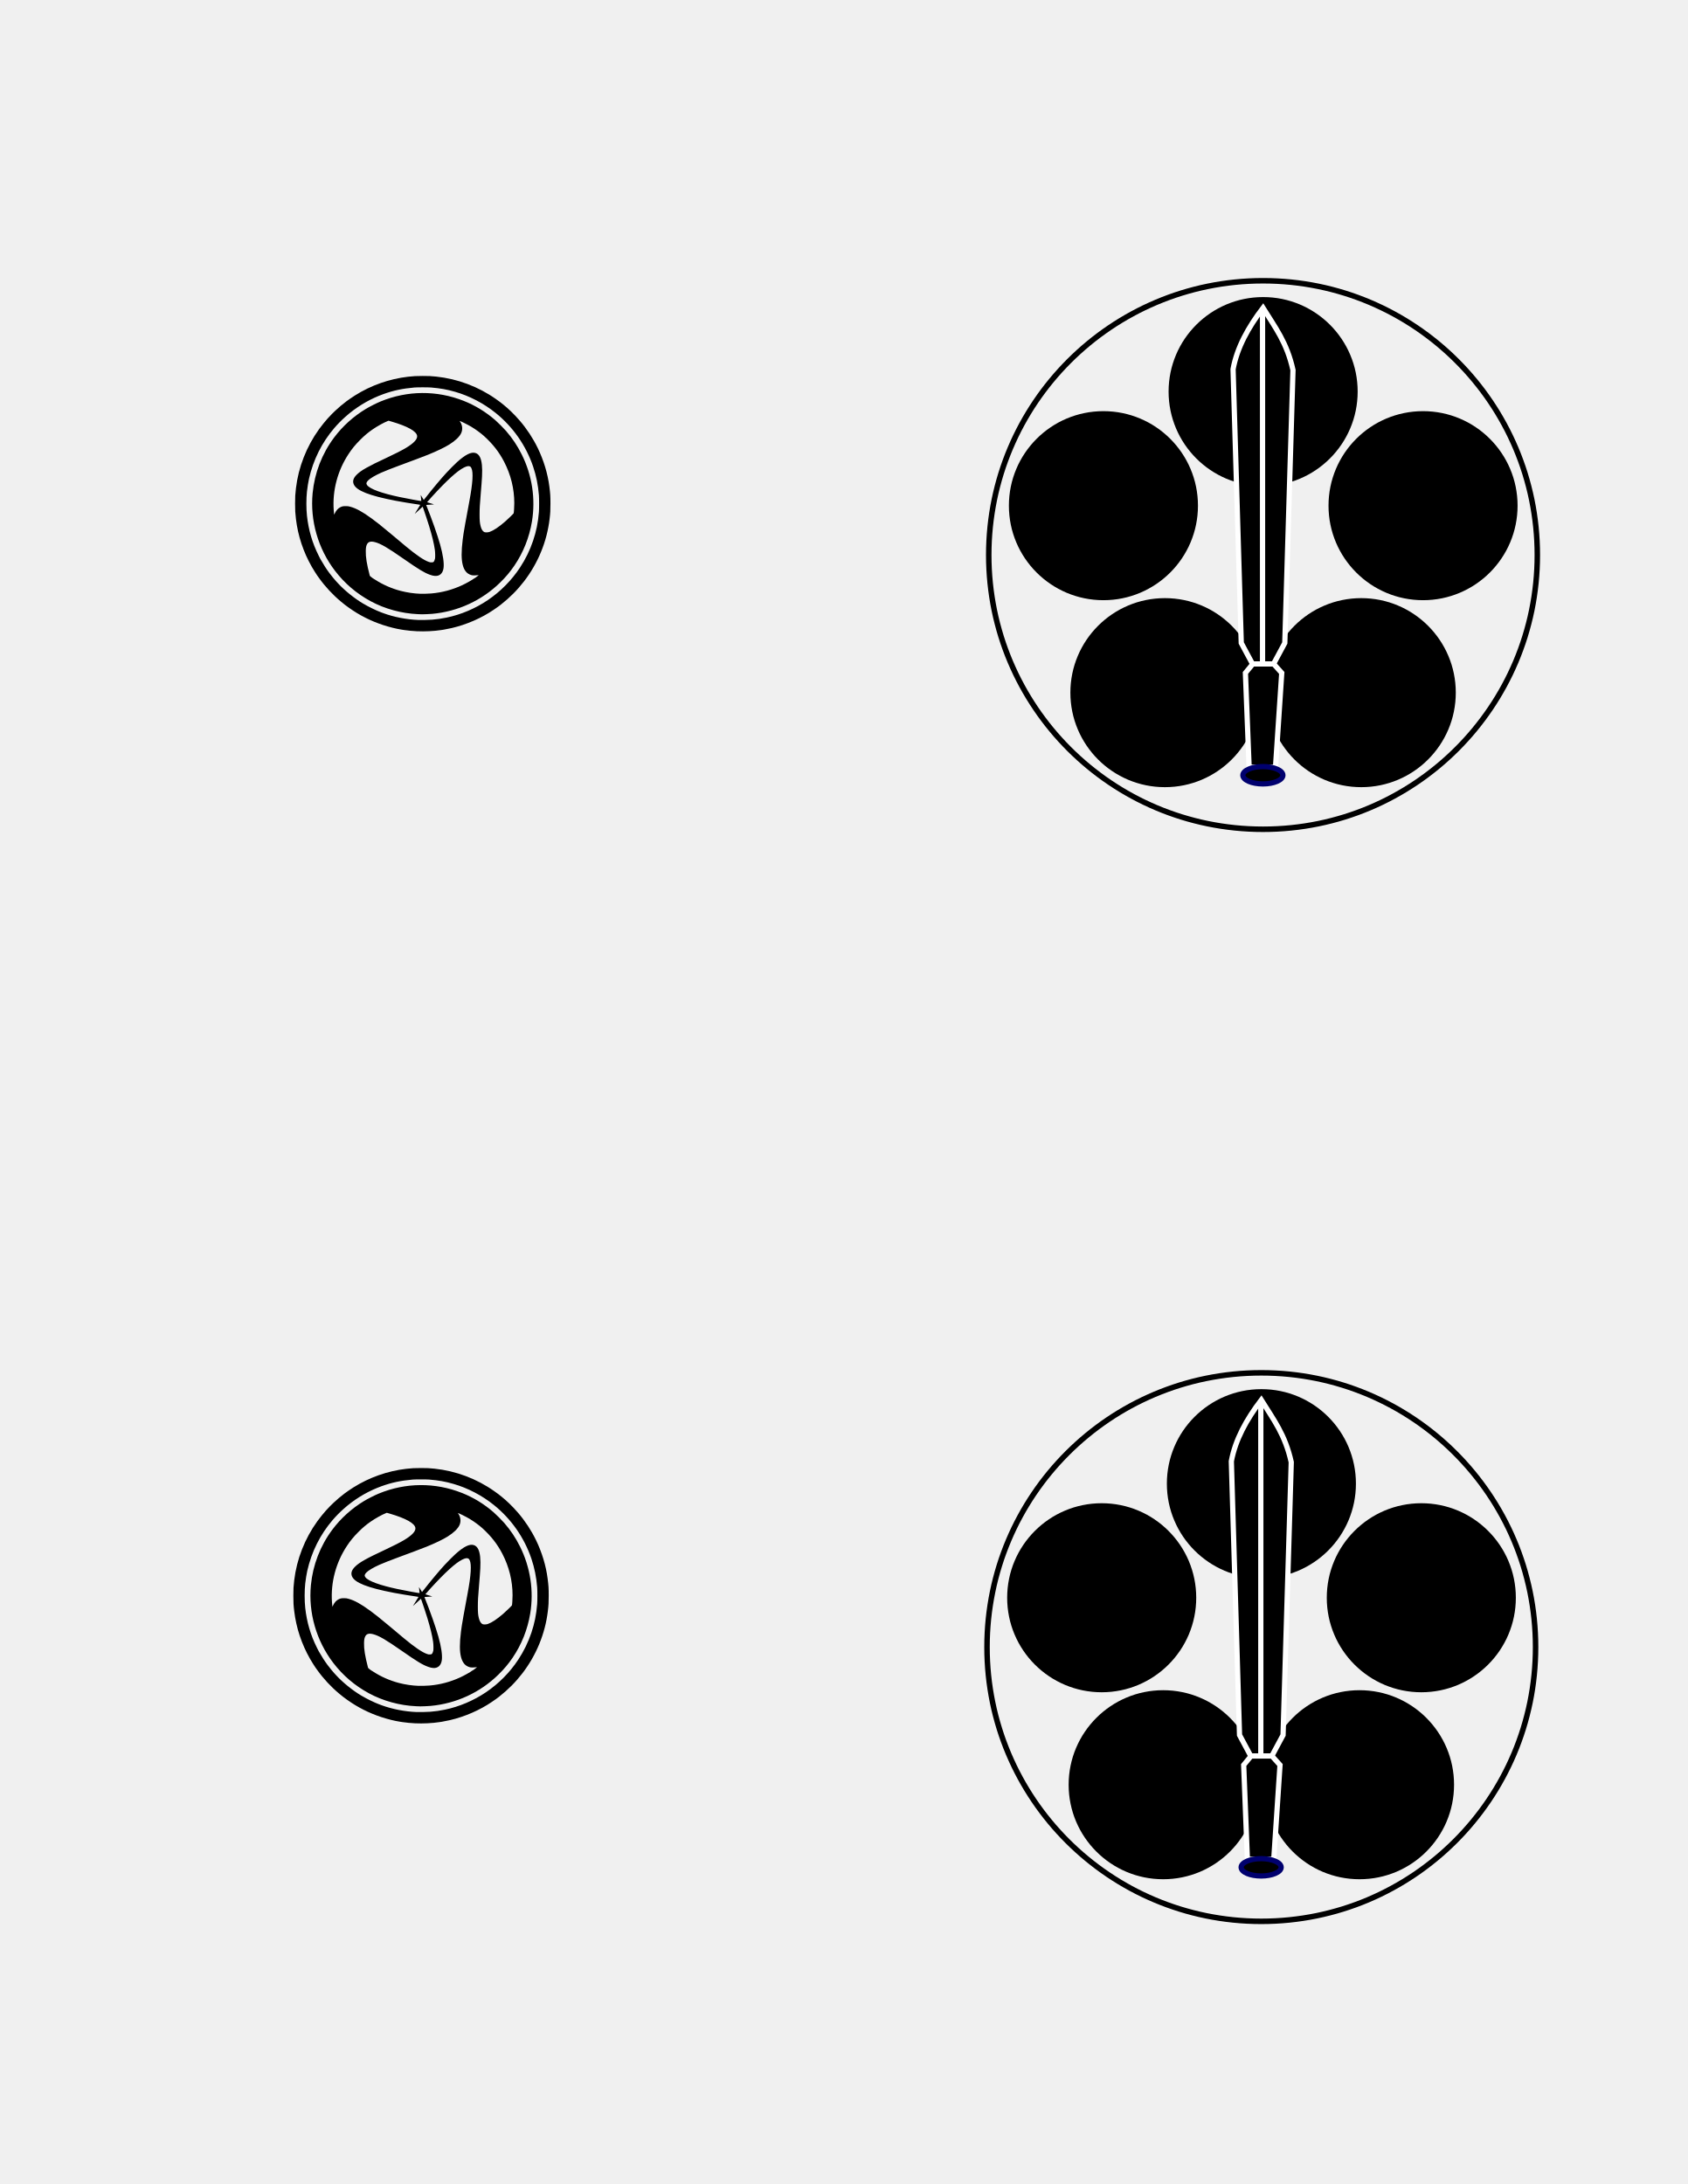
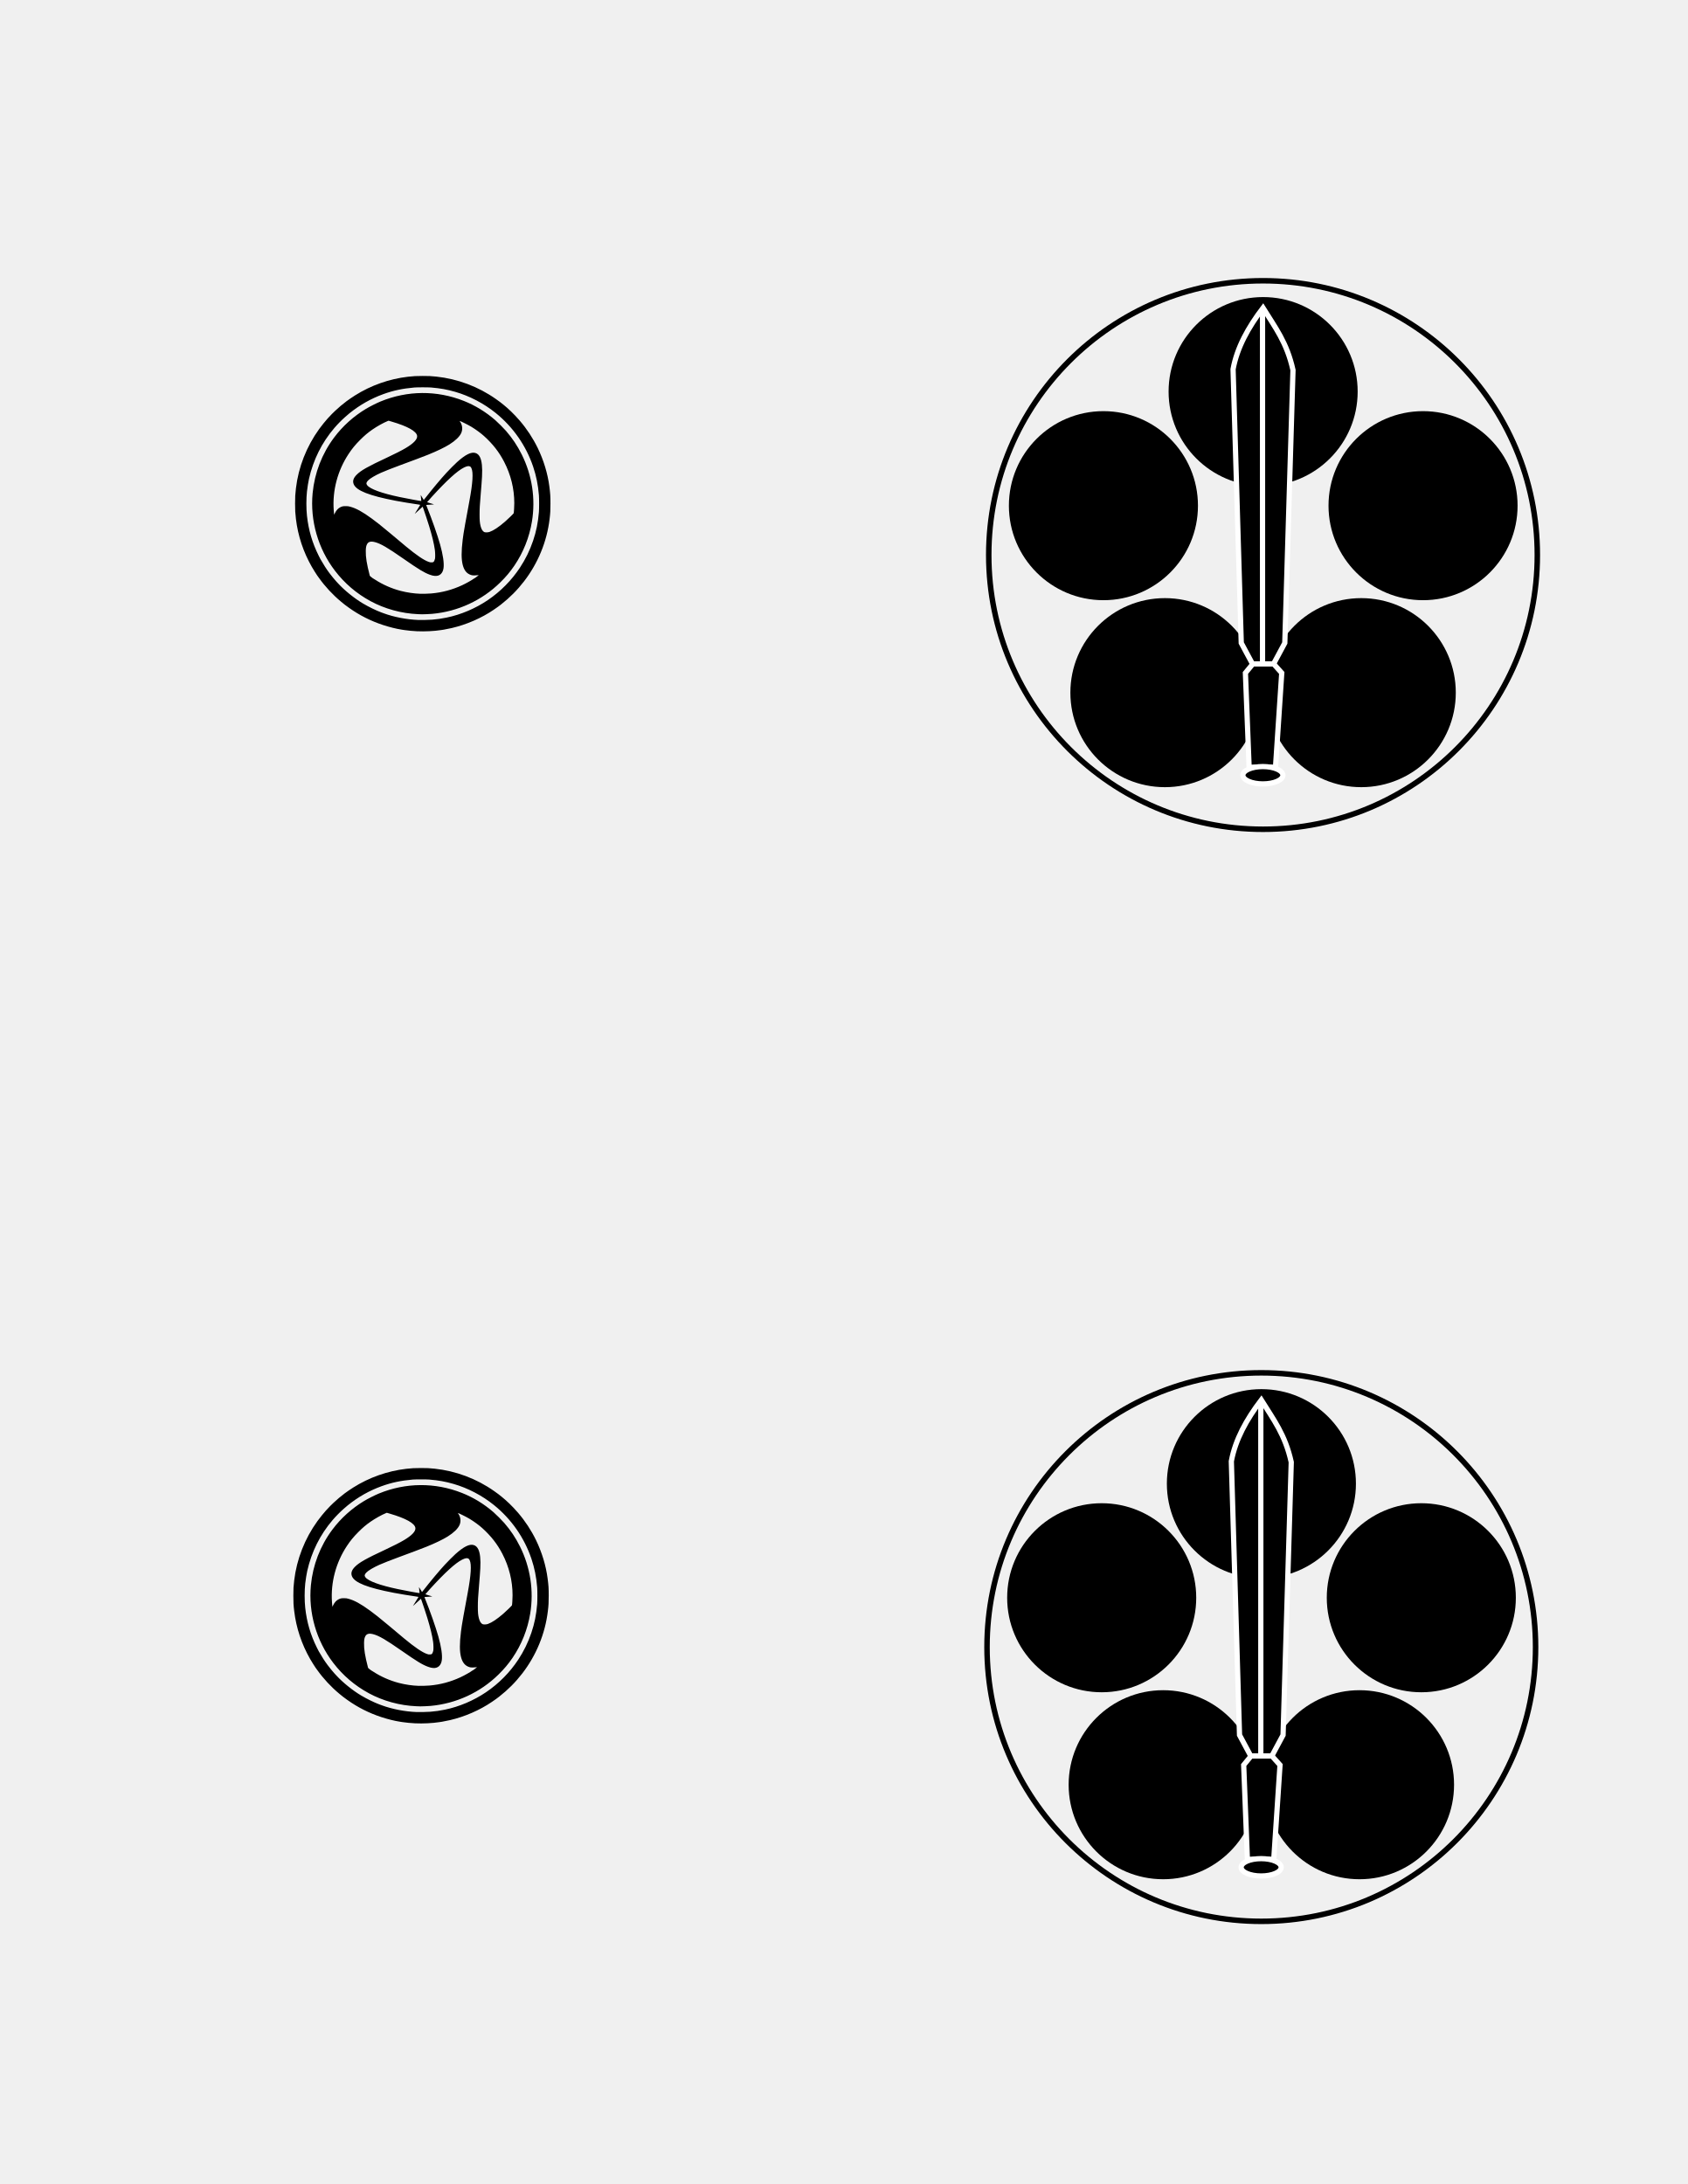
<svg xmlns="http://www.w3.org/2000/svg" xmlns:xlink="http://www.w3.org/1999/xlink" width="765" height="990" id="svg3089" version="1.1" style="enable-background:new">
  <defs id="defs3091" />
  <g id="layer3" transform="translate(0,225)" />
  <g id="layer1" transform="translate(0,-62.362)" style="opacity:0.86;display:inline" />
  <g id="layer2" transform="translate(0,225)">
    <flowRoot xml:space="preserve" id="flowRoot4794" style="font-size:12px;font-style:normal;font-weight:normal;line-height:125%;letter-spacing:0px;word-spacing:0px;fill:#000000;fill-opacity:1;stroke:none;font-family:Sans">
      <flowRegion id="flowRegion4796">
        <rect id="rect4798" width="112.127" height="61.619" x="347.492" y="495.289" style="font-size:12px" />
      </flowRegion>
      <flowPara id="flowPara4800" />
    </flowRoot>
    <g id="g5697">
      <path transform="matrix(2.239973,0,0,2.239973,197.2621,-386.1295)" d="m 223,184.25 c 0,30.652 -24.848,55.5 -55.5,55.5 -30.652,0 -55.5,-24.848 -55.5,-55.5 0,-30.652 24.848,-55.5 55.5,-55.5 30.652,0 55.5,24.848 55.5,55.5 z" id="path3126" style="fill:none;stroke:#000000;stroke-width:1.112;stroke-linecap:butt;stroke-linejoin:miter;stroke-miterlimit:4;stroke-opacity:1;stroke-dasharray:none;display:inline" />
      <path transform="matrix(2.134077,0,0,2.134077,205.9726,-366.7471)" d="m 170.968,213.546 c 0,11.088 -8.989,20.077 -20.077,20.077 -11.088,0 -20.077,-8.989 -20.077,-20.077 0,-11.088 8.989,-20.077 20.077,-20.077 11.088,0 20.077,8.989 20.077,20.077 z" id="path2996" style="fill:#000000;fill-opacity:1;fill-rule:evenodd;stroke:none;display:inline" />
      <use style="fill:#000000;fill-opacity:1;stroke:none;display:inline" height="495" width="382.5" transform="translate(-27.86572,-84.75639)" id="use3009" xlink:href="#path2996" y="0" x="0" />
      <use style="fill:#000000;fill-opacity:1;stroke:none;display:inline" height="495" width="382.5" transform="translate(88.99242,8.7285715e-6)" id="use3015" xlink:href="#path2996" y="0" x="0" />
      <use style="fill:#000000;fill-opacity:1;stroke:none;display:inline" height="495" width="382.5" transform="translate(116.9983,-84.75639)" id="use3017" xlink:href="#path2996" y="0" x="0" />
      <use style="fill:#000000;fill-opacity:1;stroke:none;display:inline" height="495" width="382.5" transform="translate(44.51712,-136.4698)" id="use3021" xlink:href="#path2996" y="0" x="0" />
      <path id="path3924" d="m 562.589,66.46 -3.712,-124.088 c 1.793,-9.772 6.836,-18.938 13.58,-27.81 5.572,8.992 10.815,15.683 13.58,28.197 l -3.712,123.7 -5.121,9.544 -9.495,0 z" style="fill:#000000;fill-opacity:1;stroke:#ffffff;stroke-width:2.374px;stroke-linecap:butt;stroke-linejoin:miter;stroke-opacity:1" />
      <path id="path3926" d="m 572.236,-85.437 0,160.919" style="fill:#000000;fill-opacity:1;stroke:#ffffff;stroke-width:2.374px;stroke-linecap:butt;stroke-linejoin:miter;stroke-opacity:1" />
      <path id="path3928" d="m 577.271,75.953 3.672,4.091 -2.832,42.747 -11.959,0 -1.678,-42.747 3.357,-4.091 z" style="fill:#000000;fill-opacity:1;stroke:#ffffff;stroke-width:2.374px;stroke-linecap:butt;stroke-linejoin:miter;stroke-opacity:1" />
-       <path transform="matrix(2.373646,0,0,2.373646,216.6205,-792.3222)" d="m 153.707,387.056 c 0,0.915 -1.712,1.657 -3.823,1.657 -2.111,0 -3.823,-0.742 -3.823,-1.657 0,-0.915 1.712,-1.657 3.823,-1.657 2.111,0 3.823,0.742 3.823,1.657 z" id="path3932" style="fill:#000000;fill-opacity:1;stroke:#00006e;stroke-width:1;stroke-miterlimit:4;stroke-opacity:1;stroke-dasharray:none" />
+       <path transform="matrix(2.373646,0,0,2.373646,216.6205,-792.3222)" d="m 153.707,387.056 c 0,0.915 -1.712,1.657 -3.823,1.657 -2.111,0 -3.823,-0.742 -3.823,-1.657 0,-0.915 1.712,-1.657 3.823,-1.657 2.111,0 3.823,0.742 3.823,1.657 z" id="path3932" style="fill:#000000;fill-opacity:1;stroke:#ffffff;stroke-width:1;stroke-miterlimit:4;stroke-opacity:1;stroke-dasharray:none" />
      <flowRoot transform="translate(-136.3706,-313.1473)" style="font-size:24px;font-style:normal;font-variant:normal;font-weight:normal;font-stretch:normal;text-align:center;line-height:125%;letter-spacing:0px;word-spacing:0px;text-anchor:middle;fill:#000000;fill-opacity:1;stroke:none;font-family:Silom;-inkscape-font-specification:Silom" id="flowRoot4720" xml:space="preserve">
        <flowRegion id="flowRegion4722">
          <rect style="font-style:normal;font-variant:normal;font-weight:normal;font-stretch:normal;text-align:center;text-anchor:middle;font-family:Silom;-inkscape-font-specification:Silom;fill:#000000;fill-opacity:1" y="114.462" x="563.665" height="65.66" width="297.995" id="rect4724" />
        </flowRegion>
        <flowPara style="font-size:36px;font-style:normal;font-variant:normal;font-weight:bold;font-stretch:normal;fill:#000000;fill-opacity:1;font-family:Tamil MN;-inkscape-font-specification:Tamil MN Bold" id="flowPara4726">Tenshin Dojo</flowPara>
      </flowRoot>
      <flowRoot transform="translate(-136.3706,-313.1473)" style="font-size:24px;font-style:normal;font-weight:normal;text-align:center;line-height:125%;letter-spacing:0px;word-spacing:0px;text-anchor:middle;fill:#000000;fill-opacity:1;stroke:none;font-family:Sans" id="flowRoot4738" xml:space="preserve">
        <flowRegion id="flowRegion4740">
          <rect style="text-align:center;text-anchor:middle;fill:#000000;fill-opacity:1" y="157.5" x="540" height="45" width="337.5" id="rect4742" />
        </flowRegion>
        <flowPara id="flowPara4746" style="font-size:18px;font-weight:normal;fill:#000000;fill-opacity:1;-inkscape-font-specification:Sans">Udansha - Kyu - Seminar</flowPara>
        <flowPara id="flowPara4750" style="font-size:18px;font-weight:normal;fill:#000000;fill-opacity:1;-inkscape-font-specification:Sans">Passport/Record</flowPara>
      </flowRoot>
      <flowRoot transform="translate(12.47316,-280.1708)" style="font-size:12px;font-style:normal;font-weight:normal;line-height:125%;letter-spacing:0px;word-spacing:0px;fill:#000000;fill-opacity:1;stroke:none;font-family:Sans" id="flowRoot4752" xml:space="preserve">
        <flowRegion id="flowRegion4754">
          <rect style="font-size:12px;fill:#000000;fill-opacity:1" y="474.076" x="563.665" height="86.873" width="291.934" id="rect4756" />
        </flowRegion>
        <flowPara id="flowPara4758">Member of</flowPara>
        <flowPara id="flowPara4760">Aikikai Foundation</flowPara>
        <flowPara id="flowPara3041">Aikido World HQ - Hombo Dojo</flowPara>
        <flowPara id="flowPara3045">Tokyo, Japan</flowPara>
      </flowRoot>
      <flowRoot transform="translate(-228.1831,-274.1708)" style="font-size:24px;font-style:normal;font-weight:normal;text-align:start;line-height:125%;letter-spacing:0px;word-spacing:0px;text-anchor:start;fill:#000000;fill-opacity:1;stroke:none;font-family:Sans" id="flowRoot4764" xml:space="preserve">
        <flowRegion id="flowRegion4766">
          <rect style="text-align:start;text-anchor:start;fill:#000000;fill-opacity:1" y="474.076" x="628.315" height="87.883" width="228.294" id="rect4768" />
        </flowRegion>
        <flowPara style="font-size:12px;text-align:start;text-anchor:start;fill:#000000;fill-opacity:1" id="flowPara4770">Elliot Freeman Sensei</flowPara>
        <flowPara id="flowPara3107" style="font-size:11px;text-align:start;text-anchor:start;fill:#000000;fill-opacity:1">Under the direction of</flowPara>
        <flowPara style="font-size:11px;text-align:start;text-anchor:start;fill:#000000;fill-opacity:1" id="flowPara4772">Shihan Steven Seagal</flowPara>
      </flowRoot>
      <path id="path3947" d="m 188.936,61.139 c -1.876,-0.087 -4.159,-0.305 -5.683,-0.543 -0.398,-0.062 -0.928,-0.143 -1.178,-0.181 -2.343,-0.35 -5.656,-1.173 -8.487,-2.107 -5.582,-1.842 -10.658,-4.407 -15.368,-7.764 -1.602,-1.141 -2.194,-1.598 -3.67,-2.828 -3.721,-3.1 -7.167,-6.805 -9.934,-10.68 -0.385,-0.539 -0.762,-1.062 -0.838,-1.161 -0.284,-0.373 -1.903,-2.97 -2.46,-3.946 -3.84,-6.732 -6.275,-14.07 -7.183,-21.648 -0.326,-2.716 -0.39,-3.868 -0.39,-6.987 0,-3.116 0.064,-4.258 0.389,-6.987 1.144,-9.588 4.786,-18.873 10.52,-26.824 0.953,-1.321 2.999,-3.866 3.813,-4.742 1.783,-1.919 2.398,-2.547 3.484,-3.557 1.883,-1.751 2.907,-2.616 5.057,-4.27 0.749,-0.576 2.692,-1.908 3.873,-2.653 7.244,-4.574 15.547,-7.506 24.037,-8.488 2.396,-0.277 3.78,-0.35 6.661,-0.351 2.812,-10e-4 3.83,0.046 6.118,0.285 9.709,1.016 19.108,4.549 27.087,10.184 1.623,1.146 2.273,1.638 3.466,2.622 1.384,1.142 1.626,1.357 3.394,3.008 0.981,0.916 2.767,2.81 3.96,4.199 3.193,3.716 5.979,7.96 8.117,12.365 2.68,5.522 4.524,11.611 5.269,17.403 0.427,3.312 0.496,4.404 0.496,7.808 0,3.118 -0.064,4.269 -0.39,6.987 -1.226,10.235 -5.248,20.028 -11.61,28.272 -3.058,3.963 -6.423,7.341 -10.467,10.509 -0.991,0.776 -1.491,1.136 -3.255,2.341 -5.505,3.761 -12.327,6.734 -19.008,8.284 -1.29,0.299 -2.855,0.615 -3.609,0.728 -0.245,0.036 -0.771,0.117 -1.169,0.179 -3.231,0.504 -7.431,0.71 -11.041,0.543 z m 6.895,-5.242 c 2.43,-0.199 4.202,-0.453 6.59,-0.945 6.489,-1.336 13.061,-4.123 18.658,-7.914 5.805,-3.932 10.771,-8.951 14.59,-14.745 2.521,-3.825 4.485,-7.841 5.944,-12.155 1.446,-4.275 2.254,-8.267 2.648,-13.077 0.119,-1.454 0.119,-6.068 5.8e-4,-7.53 -0.38,-4.674 -1.214,-8.823 -2.606,-12.96 -3.214,-9.553 -9.123,-18.028 -16.991,-24.371 -5.379,-4.337 -11.825,-7.704 -18.341,-9.582 -3.712,-1.07 -6.588,-1.587 -10.945,-1.968 -1.266,-0.111 -6.263,-0.111 -7.53,-2e-5 -5.38,0.471 -9.613,1.37 -14.082,2.992 -5.617,2.039 -10.625,4.873 -15.385,8.707 -0.591,0.476 -0.566,0.454 -1.882,1.617 -1.662,1.467 -3.537,3.373 -4.967,5.048 -5.685,6.659 -9.518,14.35 -11.494,23.06 -0.292,1.285 -0.7,3.84 -0.908,5.683 -0.355,3.151 -0.356,7.895 -5.9e-4,11.077 0.728,6.523 2.41,12.25 5.295,18.028 0.358,0.717 0.725,1.434 0.816,1.593 1.502,2.634 2.641,4.405 4.033,6.273 0.871,1.169 2.409,3.054 3.062,3.754 0.205,0.219 0.611,0.659 0.903,0.977 2.894,3.157 7.361,6.765 11.224,9.065 2.554,1.521 6.017,3.216 8.254,4.039 0.299,0.11 0.804,0.296 1.122,0.414 4.7,1.738 10.581,2.873 15.819,3.055 1.31,0.045 4.927,-0.035 6.171,-0.137 z m -6.388,-2.505 c -7.454,-0.312 -15.056,-2.396 -21.506,-5.897 -6.344,-3.443 -11.708,-8.023 -16.094,-13.741 -7.67,-10 -11.341,-22.736 -10.147,-35.2 0.881,-9.186 4.231,-17.866 9.732,-25.216 3.872,-5.172 8.784,-9.602 14.412,-12.996 1.696,-1.022 4.84,-2.61 6.625,-3.345 12.201,-5.025 25.48,-5.123 37.716,-0.279 5.169,2.046 9.977,4.984 14.304,8.739 1.075,0.933 3.895,3.753 4.823,4.824 2.907,3.353 5.167,6.733 7.145,10.688 4.719,9.434 6.346,20.094 4.644,30.436 -1.182,7.186 -3.937,14.093 -7.982,20.019 -1.934,2.833 -3.819,5.075 -6.395,7.605 -8.29,8.144 -19.157,13.161 -30.796,14.221 -1.02,0.093 -3.905,0.222 -4.634,0.208 -0.279,-0.006 -1.11,-0.035 -1.846,-0.066 z m 6.045,-9.379 c 4.899,-0.43 9.458,-1.647 13.961,-3.727 1.803,-0.833 4.584,-2.401 5.439,-3.068 0.078,-0.061 0.184,-0.11 0.235,-0.11 0.051,0 0.216,-0.108 0.365,-0.24 0.149,-0.132 0.559,-0.445 0.909,-0.696 0.351,-0.251 0.621,-0.472 0.601,-0.493 -0.021,-0.021 -0.258,0.006 -0.529,0.061 -0.271,0.054 -0.915,0.096 -1.433,0.094 -0.786,-0.004 -1.037,-0.033 -1.521,-0.182 -1.921,-0.589 -3.134,-2.05 -3.777,-4.554 -0.671,-2.612 -0.677,-6.185 -0.019,-11.512 0.241,-1.955 0.432,-3.16 1.117,-7.059 0.3,-1.708 1.436,-7.884 1.524,-8.29 0.022,-0.1 0.085,-0.442 0.141,-0.76 0.056,-0.319 0.168,-0.938 0.25,-1.376 1.531,-8.187 1.828,-12.999 0.917,-14.883 -0.251,-0.518 -0.319,-0.6 -0.659,-0.782 -0.569,-0.305 -1.428,-0.148 -2.723,0.497 -3.064,1.527 -7.745,5.789 -14.55,13.25 -1.108,1.215 -2.166,2.417 -2.165,2.459 5.8e-4,0.021 0.546,0.199 1.213,0.395 1.832,0.538 2.033,0.606 1.827,0.614 -0.439,0.019 -3.433,0.231 -3.447,0.245 -0.008,0.008 0.13,0.374 0.307,0.812 2.274,5.628 4.786,12.782 5.991,17.061 1.339,4.756 1.887,8.525 1.566,10.775 -0.34,2.384 -1.783,3.681 -3.91,3.515 -0.784,-0.061 -1.334,-0.19 -2.302,-0.539 -2.536,-0.914 -5.033,-2.428 -11.896,-7.215 -7.3,-5.091 -10.388,-6.886 -13.011,-7.566 -1.842,-0.477 -2.951,-0.188 -3.542,0.923 -0.399,0.751 -0.541,1.482 -0.581,3.007 -0.074,2.82 0.43,5.972 1.797,11.212 0.055,0.211 0.178,0.337 0.665,0.684 0.329,0.234 0.609,0.452 0.622,0.484 0.013,0.032 0.053,0.058 0.088,0.058 0.035,0 0.48,0.274 0.989,0.608 3.429,2.254 7.606,4.092 11.677,5.14 2.916,0.75 6.025,1.206 8.869,1.3 1.153,0.038 3.792,-0.037 4.996,-0.143 z m 0.954,-14.257 c 0.276,-0.2 0.578,-0.823 0.719,-1.481 0.143,-0.673 0.103,-2.868 -0.075,-4.091 -0.428,-2.939 -1.212,-6.188 -2.588,-10.715 -0.559,-1.841 -2.041,-6.344 -2.578,-7.833 l -0.344,-0.955 -0.733,0.665 c -0.403,0.366 -1.232,1.121 -1.842,1.679 -0.61,0.557 -1.08,0.965 -1.045,0.905 0.035,-0.06 0.596,-0.961 1.246,-2.003 0.65,-1.042 1.2,-1.943 1.223,-2.002 0.043,-0.112 -0.191,-0.166 -1.489,-0.342 -2.159,-0.293 -7.147,-1.119 -9.593,-1.589 -12.015,-2.307 -17.817,-4.593 -19.023,-7.495 -0.591,-1.423 -0.167,-2.793 1.332,-4.301 1.955,-1.966 5.013,-3.695 13.782,-7.788 3.612,-1.686 6.651,-3.234 8.435,-4.296 3.614,-2.152 5.346,-3.984 5.191,-5.49 -0.218,-2.115 -4.299,-4.405 -11.663,-6.546 l -1.295,-0.377 -0.406,0.165 c -1.893,0.769 -4.78,2.374 -6.859,3.816 -2.138,1.482 -3.619,2.729 -5.605,4.719 -2.208,2.214 -3.644,3.961 -5.239,6.376 -4.973,7.532 -7.363,16.531 -6.741,25.379 0.059,0.836 0.128,1.66 0.153,1.831 l 0.046,0.311 0.371,-0.747 c 0.635,-1.279 1.401,-2.105 2.43,-2.623 0.813,-0.409 1.277,-0.503 2.467,-0.497 0.924,0.004 1.15,0.031 1.882,0.223 2.776,0.726 5.671,2.309 9.955,5.446 2.314,1.694 3.694,2.795 8.175,6.519 1.079,0.897 2.268,1.89 2.643,2.208 1.373,1.164 3.231,2.723 4.569,3.835 4.784,3.975 8.241,6.32 10.388,7.047 0.639,0.216 0.671,0.221 1.316,0.207 0.467,-0.01 0.635,-0.044 0.796,-0.161 z m 25.436,-13.64 c 1.876,-0.659 4.049,-2.102 7.023,-4.662 1.184,-1.019 3.838,-3.588 3.914,-3.788 0.114,-0.3 0.285,-3.06 0.284,-4.586 -0.004,-6.538 -1.566,-12.887 -4.619,-18.776 -2.296,-4.429 -5.116,-8.038 -9.099,-11.647 -1.434,-1.299 -3.752,-2.994 -5.743,-4.199 -1.525,-0.923 -5.298,-2.788 -5.298,-2.619 0,0.021 0.101,0.185 0.224,0.365 1.035,1.504 1.217,3.477 0.471,5.107 -0.751,1.64 -2.63,3.452 -5.334,5.144 -2.168,1.356 -5.647,3.033 -9.66,4.655 -1.916,0.775 -7.905,3.032 -12.923,4.871 -3.13,1.147 -6.716,2.56 -8.398,3.309 -2.648,1.179 -4.999,2.576 -5.884,3.497 -0.853,0.888 -0.963,1.441 -0.428,2.151 1.303,1.726 6.573,3.65 14.675,5.358 3.579,0.754 9.789,1.891 9.872,1.807 0.019,-0.019 -0.04,-0.619 -0.13,-1.333 -0.09,-0.715 -0.152,-1.331 -0.138,-1.369 0.015,-0.038 0.319,0.449 0.677,1.082 0.358,0.633 0.673,1.143 0.699,1.133 0.026,-0.01 0.403,-0.474 0.837,-1.031 3.046,-3.906 6.852,-8.451 9.459,-11.294 1.223,-1.334 3.816,-3.938 4.824,-4.845 3.788,-3.406 6.387,-4.69 8.312,-4.106 0.903,0.274 1.581,0.904 2.075,1.928 0.824,1.708 1.123,4.577 0.905,8.688 -0.042,0.796 -0.141,2.295 -0.219,3.33 -0.134,1.774 -0.182,2.366 -0.356,4.434 -0.449,5.323 -0.533,6.815 -0.533,9.503 -4e-5,2.71 0.097,3.818 0.462,5.267 0.359,1.426 0.938,2.355 1.682,2.703 0.435,0.203 1.692,0.164 2.37,-0.074 z" style="fill:#000000;fill-opacity:1" />
      <flowRoot transform="translate(-171.1401,-333.6752)" style="font-size:12px;font-style:normal;font-weight:normal;text-align:end;line-height:125%;letter-spacing:0px;word-spacing:0px;text-anchor:end;fill:#000000;fill-opacity:1;stroke:none;font-family:Sans" id="flowRoot4802" xml:space="preserve">
        <flowRegion id="flowRegion4804">
          <rect style="font-size:12px;text-align:end;text-anchor:end;fill:#000000;fill-opacity:1" y="494.279" x="344.462" height="92.32" width="176.435" id="rect4806" />
        </flowRegion>
        <flowPara id="flowPara4814">issued by:</flowPara>
        <flowPara id="flowPara4825">Three Rivers Aikikai</flowPara>
        <flowPara id="flowPara4827">Tenshin Dojo Headquarters</flowPara>
        <flowPara id="flowPara4829">St. Louis, MO  USA</flowPara>
        <flowPara id="flowPara3103">314-645-2345</flowPara>
        <flowPara id="flowPara3105">www.threeriversaikido.com</flowPara>
      </flowRoot>
    </g>
    <g transform="translate(-0.7854043,495.0331)" style="enable-background:new" id="g5697-2">
      <path transform="matrix(2.239973,0,0,2.239973,197.2621,-386.1295)" d="m 223,184.25 c 0,30.652 -24.848,55.5 -55.5,55.5 -30.652,0 -55.5,-24.848 -55.5,-55.5 0,-30.652 24.848,-55.5 55.5,-55.5 30.652,0 55.5,24.848 55.5,55.5 z" id="path3126-3" style="fill:none;stroke:#000000;stroke-width:1.112;stroke-linecap:butt;stroke-linejoin:miter;stroke-miterlimit:4;stroke-opacity:1;stroke-dasharray:none;display:inline" />
      <path transform="matrix(2.134077,0,0,2.134077,205.9726,-366.7471)" d="m 170.968,213.546 c 0,11.088 -8.989,20.077 -20.077,20.077 -11.088,0 -20.077,-8.989 -20.077,-20.077 0,-11.088 8.989,-20.077 20.077,-20.077 11.088,0 20.077,8.989 20.077,20.077 z" id="path2996-3" style="fill:#000000;fill-opacity:1;fill-rule:evenodd;stroke:none;display:inline" />
      <use style="fill:#000000;fill-opacity:1;stroke:none;display:inline" height="495" width="382.5" transform="translate(-27.86572,-84.75639)" id="use3009-4" xlink:href="#path2996-3" y="0" x="0" />
      <use style="fill:#000000;fill-opacity:1;stroke:none;display:inline" height="495" width="382.5" transform="translate(88.99242,8.7285715e-6)" id="use3015-1" xlink:href="#path2996-3" y="0" x="0" />
      <use style="fill:#000000;fill-opacity:1;stroke:none;display:inline" height="495" width="382.5" transform="translate(116.9983,-84.75639)" id="use3017-1" xlink:href="#path2996-3" y="0" x="0" />
      <use style="fill:#000000;fill-opacity:1;stroke:none;display:inline" height="495" width="382.5" transform="translate(44.51712,-136.4698)" id="use3021-3" xlink:href="#path2996-3" y="0" x="0" />
      <path id="path3924-8" d="m 562.589,66.46 -3.712,-124.088 c 1.793,-9.772 6.836,-18.938 13.58,-27.81 5.572,8.992 10.815,15.683 13.58,28.197 l -3.712,123.7 -5.121,9.544 -9.495,0 z" style="fill:#000000;fill-opacity:1;stroke:#ffffff;stroke-width:2.374px;stroke-linecap:butt;stroke-linejoin:miter;stroke-opacity:1" />
      <path id="path3926-7" d="m 572.236,-85.437 0,160.919" style="fill:#000000;fill-opacity:1;stroke:#ffffff;stroke-width:2.374px;stroke-linecap:butt;stroke-linejoin:miter;stroke-opacity:1" />
      <path id="path3928-4" d="m 577.271,75.953 3.672,4.091 -2.832,42.747 -11.959,0 -1.678,-42.747 3.357,-4.091 z" style="fill:#000000;fill-opacity:1;stroke:#ffffff;stroke-width:2.374px;stroke-linecap:butt;stroke-linejoin:miter;stroke-opacity:1" />
-       <path transform="matrix(2.373646,0,0,2.373646,216.6205,-792.3222)" d="m 153.707,387.056 c 0,0.915 -1.712,1.657 -3.823,1.657 -2.111,0 -3.823,-0.742 -3.823,-1.657 0,-0.915 1.712,-1.657 3.823,-1.657 2.111,0 3.823,0.742 3.823,1.657 z" id="path3932-2" style="fill:#000000;fill-opacity:1;stroke:#00006e;stroke-width:1;stroke-miterlimit:4;stroke-opacity:1;stroke-dasharray:none" />
+       <path transform="matrix(2.373646,0,0,2.373646,216.6205,-792.3222)" d="m 153.707,387.056 c 0,0.915 -1.712,1.657 -3.823,1.657 -2.111,0 -3.823,-0.742 -3.823,-1.657 0,-0.915 1.712,-1.657 3.823,-1.657 2.111,0 3.823,0.742 3.823,1.657 z" id="path3932-2" style="fill:#000000;fill-opacity:1;stroke:#ffffff;stroke-width:1;stroke-miterlimit:4;stroke-opacity:1;stroke-dasharray:none" />
      <flowRoot transform="translate(-136.3706,-313.1473)" style="font-size:24px;font-style:normal;font-variant:normal;font-weight:normal;font-stretch:normal;text-align:center;line-height:125%;letter-spacing:0px;word-spacing:0px;text-anchor:middle;fill:#000000;fill-opacity:1;stroke:none;font-family:Silom;-inkscape-font-specification:Silom" id="flowRoot4720-7" xml:space="preserve">
        <flowRegion id="flowRegion4722-7">
          <rect style="font-style:normal;font-variant:normal;font-weight:normal;font-stretch:normal;text-align:center;text-anchor:middle;fill:#000000;fill-opacity:1;font-family:Silom;-inkscape-font-specification:Silom" y="114.462" x="563.665" height="65.66" width="297.995" id="rect4724-9" />
        </flowRegion>
        <flowPara style="font-size:36px;font-style:normal;font-variant:normal;font-weight:bold;font-stretch:normal;fill:#000000;fill-opacity:1;font-family:Tamil MN;-inkscape-font-specification:Tamil MN Bold" id="flowPara4726-3">Tenshin Dojo</flowPara>
      </flowRoot>
      <flowRoot transform="translate(-136.3706,-313.1473)" style="font-size:24px;font-style:normal;font-weight:normal;text-align:center;line-height:125%;letter-spacing:0px;word-spacing:0px;text-anchor:middle;fill:#000000;fill-opacity:1;stroke:none;font-family:Sans" id="flowRoot4738-1" xml:space="preserve">
        <flowRegion id="flowRegion4740-9">
          <rect style="text-align:center;text-anchor:middle;fill:#000000;fill-opacity:1" y="157.5" x="540" height="45" width="337.5" id="rect4742-8" />
        </flowRegion>
        <flowPara id="flowPara4746-6" style="font-size:18px;font-weight:normal;fill:#000000;fill-opacity:1;-inkscape-font-specification:Sans">Udansha - Kyu - Seminar</flowPara>
        <flowPara id="flowPara4750-5" style="font-size:18px;font-weight:normal;fill:#000000;fill-opacity:1;-inkscape-font-specification:Sans">Passport/Record</flowPara>
      </flowRoot>
      <flowRoot transform="translate(12.47316,-280.1708)" style="font-size:12px;font-style:normal;font-weight:normal;line-height:125%;letter-spacing:0px;word-spacing:0px;fill:#000000;fill-opacity:1;stroke:none;font-family:Sans" id="flowRoot4752-0" xml:space="preserve">
        <flowRegion id="flowRegion4754-2">
          <rect style="font-size:12px;fill:#000000;fill-opacity:1" y="474.076" x="563.665" height="86.873" width="291.934" id="rect4756-8" />
        </flowRegion>
        <flowPara id="flowPara4758-6">Member of</flowPara>
        <flowPara id="flowPara4760-0">Aikikai Foundation</flowPara>
        <flowPara id="flowPara3041-2">Aikido World HQ - Hombo Dojo</flowPara>
        <flowPara id="flowPara3045-4">Tokyo, Japan</flowPara>
      </flowRoot>
      <flowRoot transform="translate(-228.1831,-274.1708)" style="font-size:24px;font-style:normal;font-weight:normal;text-align:start;line-height:125%;letter-spacing:0px;word-spacing:0px;text-anchor:start;fill:#000000;fill-opacity:1;stroke:none;font-family:Sans" id="flowRoot4764-8" xml:space="preserve">
        <flowRegion id="flowRegion4766-6">
          <rect style="text-align:start;text-anchor:start;fill:#000000;fill-opacity:1" y="474.076" x="628.315" height="87.883" width="228.294" id="rect4768-5" />
        </flowRegion>
        <flowPara style="font-size:12px;text-align:start;text-anchor:start;fill:#000000;fill-opacity:1" id="flowPara4770-0">Elliot Freeman Sensei</flowPara>
        <flowPara id="flowPara3107-9" style="font-size:11px;text-align:start;text-anchor:start;fill:#000000;fill-opacity:1">Under the direction of</flowPara>
        <flowPara style="font-size:11px;text-align:start;text-anchor:start;fill:#000000;fill-opacity:1" id="flowPara4772-0">Shihan Steven Seagal</flowPara>
      </flowRoot>
      <path id="path3947-0" d="m 188.936,61.139 c -1.876,-0.087 -4.159,-0.305 -5.683,-0.543 -0.398,-0.062 -0.928,-0.143 -1.178,-0.181 -2.343,-0.35 -5.656,-1.173 -8.487,-2.107 -5.582,-1.842 -10.658,-4.407 -15.368,-7.764 -1.602,-1.141 -2.194,-1.598 -3.67,-2.828 -3.721,-3.1 -7.167,-6.805 -9.934,-10.68 -0.385,-0.539 -0.762,-1.062 -0.838,-1.161 -0.284,-0.373 -1.903,-2.97 -2.46,-3.946 -3.84,-6.732 -6.275,-14.07 -7.183,-21.648 -0.326,-2.716 -0.39,-3.868 -0.39,-6.987 0,-3.116 0.064,-4.258 0.389,-6.987 1.144,-9.588 4.786,-18.873 10.52,-26.824 0.953,-1.321 2.999,-3.866 3.813,-4.742 1.783,-1.919 2.398,-2.547 3.484,-3.557 1.883,-1.751 2.907,-2.616 5.057,-4.27 0.749,-0.576 2.692,-1.908 3.873,-2.653 7.244,-4.574 15.547,-7.506 24.037,-8.488 2.396,-0.277 3.78,-0.35 6.661,-0.351 2.812,-10e-4 3.83,0.046 6.118,0.285 9.709,1.016 19.108,4.549 27.087,10.184 1.623,1.146 2.273,1.638 3.466,2.622 1.384,1.142 1.626,1.357 3.394,3.008 0.981,0.916 2.767,2.81 3.96,4.199 3.193,3.716 5.979,7.96 8.117,12.365 2.68,5.522 4.524,11.611 5.269,17.403 0.427,3.312 0.496,4.404 0.496,7.808 0,3.118 -0.064,4.269 -0.39,6.987 -1.226,10.235 -5.248,20.028 -11.61,28.272 -3.058,3.963 -6.423,7.341 -10.467,10.509 -0.991,0.776 -1.491,1.136 -3.255,2.341 -5.505,3.761 -12.327,6.734 -19.008,8.284 -1.29,0.299 -2.855,0.615 -3.609,0.728 -0.245,0.036 -0.771,0.117 -1.169,0.179 -3.231,0.504 -7.431,0.71 -11.041,0.543 z m 6.895,-5.242 c 2.43,-0.199 4.202,-0.453 6.59,-0.945 6.489,-1.336 13.061,-4.123 18.658,-7.914 5.805,-3.932 10.771,-8.951 14.59,-14.745 2.521,-3.825 4.485,-7.841 5.944,-12.155 1.446,-4.275 2.254,-8.267 2.648,-13.077 0.119,-1.454 0.119,-6.068 5.8e-4,-7.53 -0.38,-4.674 -1.214,-8.823 -2.606,-12.96 -3.214,-9.553 -9.123,-18.028 -16.991,-24.371 -5.379,-4.337 -11.825,-7.704 -18.341,-9.582 -3.712,-1.07 -6.588,-1.587 -10.945,-1.968 -1.266,-0.111 -6.263,-0.111 -7.53,-2e-5 -5.38,0.471 -9.613,1.37 -14.082,2.992 -5.617,2.039 -10.625,4.873 -15.385,8.707 -0.591,0.476 -0.566,0.454 -1.882,1.617 -1.662,1.467 -3.537,3.373 -4.967,5.048 -5.685,6.659 -9.518,14.35 -11.494,23.06 -0.292,1.285 -0.7,3.84 -0.908,5.683 -0.355,3.151 -0.356,7.895 -5.9e-4,11.077 0.728,6.523 2.41,12.25 5.295,18.028 0.358,0.717 0.725,1.434 0.816,1.593 1.502,2.634 2.641,4.405 4.033,6.273 0.871,1.169 2.409,3.054 3.062,3.754 0.205,0.219 0.611,0.659 0.903,0.977 2.894,3.157 7.361,6.765 11.224,9.065 2.554,1.521 6.017,3.216 8.254,4.039 0.299,0.11 0.804,0.296 1.122,0.414 4.7,1.738 10.581,2.873 15.819,3.055 1.31,0.045 4.927,-0.035 6.171,-0.137 z m -6.388,-2.505 c -7.454,-0.312 -15.056,-2.396 -21.506,-5.897 -6.344,-3.443 -11.708,-8.023 -16.094,-13.741 -7.67,-10 -11.341,-22.736 -10.147,-35.2 0.881,-9.186 4.231,-17.866 9.732,-25.216 3.872,-5.172 8.784,-9.602 14.412,-12.996 1.696,-1.022 4.84,-2.61 6.625,-3.345 12.201,-5.025 25.48,-5.123 37.716,-0.279 5.169,2.046 9.977,4.984 14.304,8.739 1.075,0.933 3.895,3.753 4.823,4.824 2.907,3.353 5.167,6.733 7.145,10.688 4.719,9.434 6.346,20.094 4.644,30.436 -1.182,7.186 -3.937,14.093 -7.982,20.019 -1.934,2.833 -3.819,5.075 -6.395,7.605 -8.29,8.144 -19.157,13.161 -30.796,14.221 -1.02,0.093 -3.905,0.222 -4.634,0.208 -0.279,-0.006 -1.11,-0.035 -1.846,-0.066 z m 6.045,-9.379 c 4.899,-0.43 9.458,-1.647 13.961,-3.727 1.803,-0.833 4.584,-2.401 5.439,-3.068 0.078,-0.061 0.184,-0.11 0.235,-0.11 0.051,0 0.216,-0.108 0.365,-0.24 0.149,-0.132 0.559,-0.445 0.909,-0.696 0.351,-0.251 0.621,-0.472 0.601,-0.493 -0.021,-0.021 -0.258,0.006 -0.529,0.061 -0.271,0.054 -0.915,0.096 -1.433,0.094 -0.786,-0.004 -1.037,-0.033 -1.521,-0.182 -1.921,-0.589 -3.134,-2.05 -3.777,-4.554 -0.671,-2.612 -0.677,-6.185 -0.019,-11.512 0.241,-1.955 0.432,-3.16 1.117,-7.059 0.3,-1.708 1.436,-7.884 1.524,-8.29 0.022,-0.1 0.085,-0.442 0.141,-0.76 0.056,-0.319 0.168,-0.938 0.25,-1.376 1.531,-8.187 1.828,-12.999 0.917,-14.883 -0.251,-0.518 -0.319,-0.6 -0.659,-0.782 -0.569,-0.305 -1.428,-0.148 -2.723,0.497 -3.064,1.527 -7.745,5.789 -14.55,13.25 -1.108,1.215 -2.166,2.417 -2.165,2.459 5.8e-4,0.021 0.546,0.199 1.213,0.395 1.832,0.538 2.033,0.606 1.827,0.614 -0.439,0.019 -3.433,0.231 -3.447,0.245 -0.008,0.008 0.13,0.374 0.307,0.812 2.274,5.628 4.786,12.782 5.991,17.061 1.339,4.756 1.887,8.525 1.566,10.775 -0.34,2.384 -1.783,3.681 -3.91,3.515 -0.784,-0.061 -1.334,-0.19 -2.302,-0.539 -2.536,-0.914 -5.033,-2.428 -11.896,-7.215 -7.3,-5.091 -10.388,-6.886 -13.011,-7.566 -1.842,-0.477 -2.951,-0.188 -3.542,0.923 -0.399,0.751 -0.541,1.482 -0.581,3.007 -0.074,2.82 0.43,5.972 1.797,11.212 0.055,0.211 0.178,0.337 0.665,0.684 0.329,0.234 0.609,0.452 0.622,0.484 0.013,0.032 0.053,0.058 0.088,0.058 0.035,0 0.48,0.274 0.989,0.608 3.429,2.254 7.606,4.092 11.677,5.14 2.916,0.75 6.025,1.206 8.869,1.3 1.153,0.038 3.792,-0.037 4.996,-0.143 z m 0.954,-14.257 c 0.276,-0.2 0.578,-0.823 0.719,-1.481 0.143,-0.673 0.103,-2.868 -0.075,-4.091 -0.428,-2.939 -1.212,-6.188 -2.588,-10.715 -0.559,-1.841 -2.041,-6.344 -2.578,-7.833 l -0.344,-0.955 -0.733,0.665 c -0.403,0.366 -1.232,1.121 -1.842,1.679 -0.61,0.557 -1.08,0.965 -1.045,0.905 0.035,-0.06 0.596,-0.961 1.246,-2.003 0.65,-1.042 1.2,-1.943 1.223,-2.002 0.043,-0.112 -0.191,-0.166 -1.489,-0.342 -2.159,-0.293 -7.147,-1.119 -9.593,-1.589 -12.015,-2.307 -17.817,-4.593 -19.023,-7.495 -0.591,-1.423 -0.167,-2.793 1.332,-4.301 1.955,-1.966 5.013,-3.695 13.782,-7.788 3.612,-1.686 6.651,-3.234 8.435,-4.296 3.614,-2.152 5.346,-3.984 5.191,-5.49 -0.218,-2.115 -4.299,-4.405 -11.663,-6.546 l -1.295,-0.377 -0.406,0.165 c -1.893,0.769 -4.78,2.374 -6.859,3.816 -2.138,1.482 -3.619,2.729 -5.605,4.719 -2.208,2.214 -3.644,3.961 -5.239,6.376 -4.973,7.532 -7.363,16.531 -6.741,25.379 0.059,0.836 0.128,1.66 0.153,1.831 l 0.046,0.311 0.371,-0.747 c 0.635,-1.279 1.401,-2.105 2.43,-2.623 0.813,-0.409 1.277,-0.503 2.467,-0.497 0.924,0.004 1.15,0.031 1.882,0.223 2.776,0.726 5.671,2.309 9.955,5.446 2.314,1.694 3.694,2.795 8.175,6.519 1.079,0.897 2.268,1.89 2.643,2.208 1.373,1.164 3.231,2.723 4.569,3.835 4.784,3.975 8.241,6.32 10.388,7.047 0.639,0.216 0.671,0.221 1.316,0.207 0.467,-0.01 0.635,-0.044 0.796,-0.161 z m 25.436,-13.64 c 1.876,-0.659 4.049,-2.102 7.023,-4.662 1.184,-1.019 3.838,-3.588 3.914,-3.788 0.114,-0.3 0.285,-3.06 0.284,-4.586 -0.004,-6.538 -1.566,-12.887 -4.619,-18.776 -2.296,-4.429 -5.116,-8.038 -9.099,-11.647 -1.434,-1.299 -3.752,-2.994 -5.743,-4.199 -1.525,-0.923 -5.298,-2.788 -5.298,-2.619 0,0.021 0.101,0.185 0.224,0.365 1.035,1.504 1.217,3.477 0.471,5.107 -0.751,1.64 -2.63,3.452 -5.334,5.144 -2.168,1.356 -5.647,3.033 -9.66,4.655 -1.916,0.775 -7.905,3.032 -12.923,4.871 -3.13,1.147 -6.716,2.56 -8.398,3.309 -2.648,1.179 -4.999,2.576 -5.884,3.497 -0.853,0.888 -0.963,1.441 -0.428,2.151 1.303,1.726 6.573,3.65 14.675,5.358 3.579,0.754 9.789,1.891 9.872,1.807 0.019,-0.019 -0.04,-0.619 -0.13,-1.333 -0.09,-0.715 -0.152,-1.331 -0.138,-1.369 0.015,-0.038 0.319,0.449 0.677,1.082 0.358,0.633 0.673,1.143 0.699,1.133 0.026,-0.01 0.403,-0.474 0.837,-1.031 3.046,-3.906 6.852,-8.451 9.459,-11.294 1.223,-1.334 3.816,-3.938 4.824,-4.845 3.788,-3.406 6.387,-4.69 8.312,-4.106 0.903,0.274 1.581,0.904 2.075,1.928 0.824,1.708 1.123,4.577 0.905,8.688 -0.042,0.796 -0.141,2.295 -0.219,3.33 -0.134,1.774 -0.182,2.366 -0.356,4.434 -0.449,5.323 -0.533,6.815 -0.533,9.503 -4e-5,2.71 0.097,3.818 0.462,5.267 0.359,1.426 0.938,2.355 1.682,2.703 0.435,0.203 1.692,0.164 2.37,-0.074 z" style="fill:#000000;fill-opacity:1" />
      <flowRoot transform="translate(-171.1401,-333.6752)" style="font-size:12px;font-style:normal;font-weight:normal;text-align:end;line-height:125%;letter-spacing:0px;word-spacing:0px;text-anchor:end;fill:#000000;fill-opacity:1;stroke:none;font-family:Sans" id="flowRoot4802-6" xml:space="preserve">
        <flowRegion id="flowRegion4804-1">
          <rect style="font-size:12px;text-align:end;text-anchor:end;fill:#000000;fill-opacity:1" y="494.279" x="344.462" height="92.32" width="176.435" id="rect4806-3" />
        </flowRegion>
        <flowPara id="flowPara4814-8">issued by:</flowPara>
        <flowPara id="flowPara4825-9">Three Rivers Aikikai</flowPara>
        <flowPara id="flowPara4827-3">Tenshin Dojo Headquarters</flowPara>
        <flowPara id="flowPara4829-4">St. Louis, MO  USA</flowPara>
        <flowPara id="flowPara3103-4">314-645-2345</flowPara>
        <flowPara id="flowPara3105-6">www.threeriversaikido.com</flowPara>
      </flowRoot>
    </g>
  </g>
</svg>
